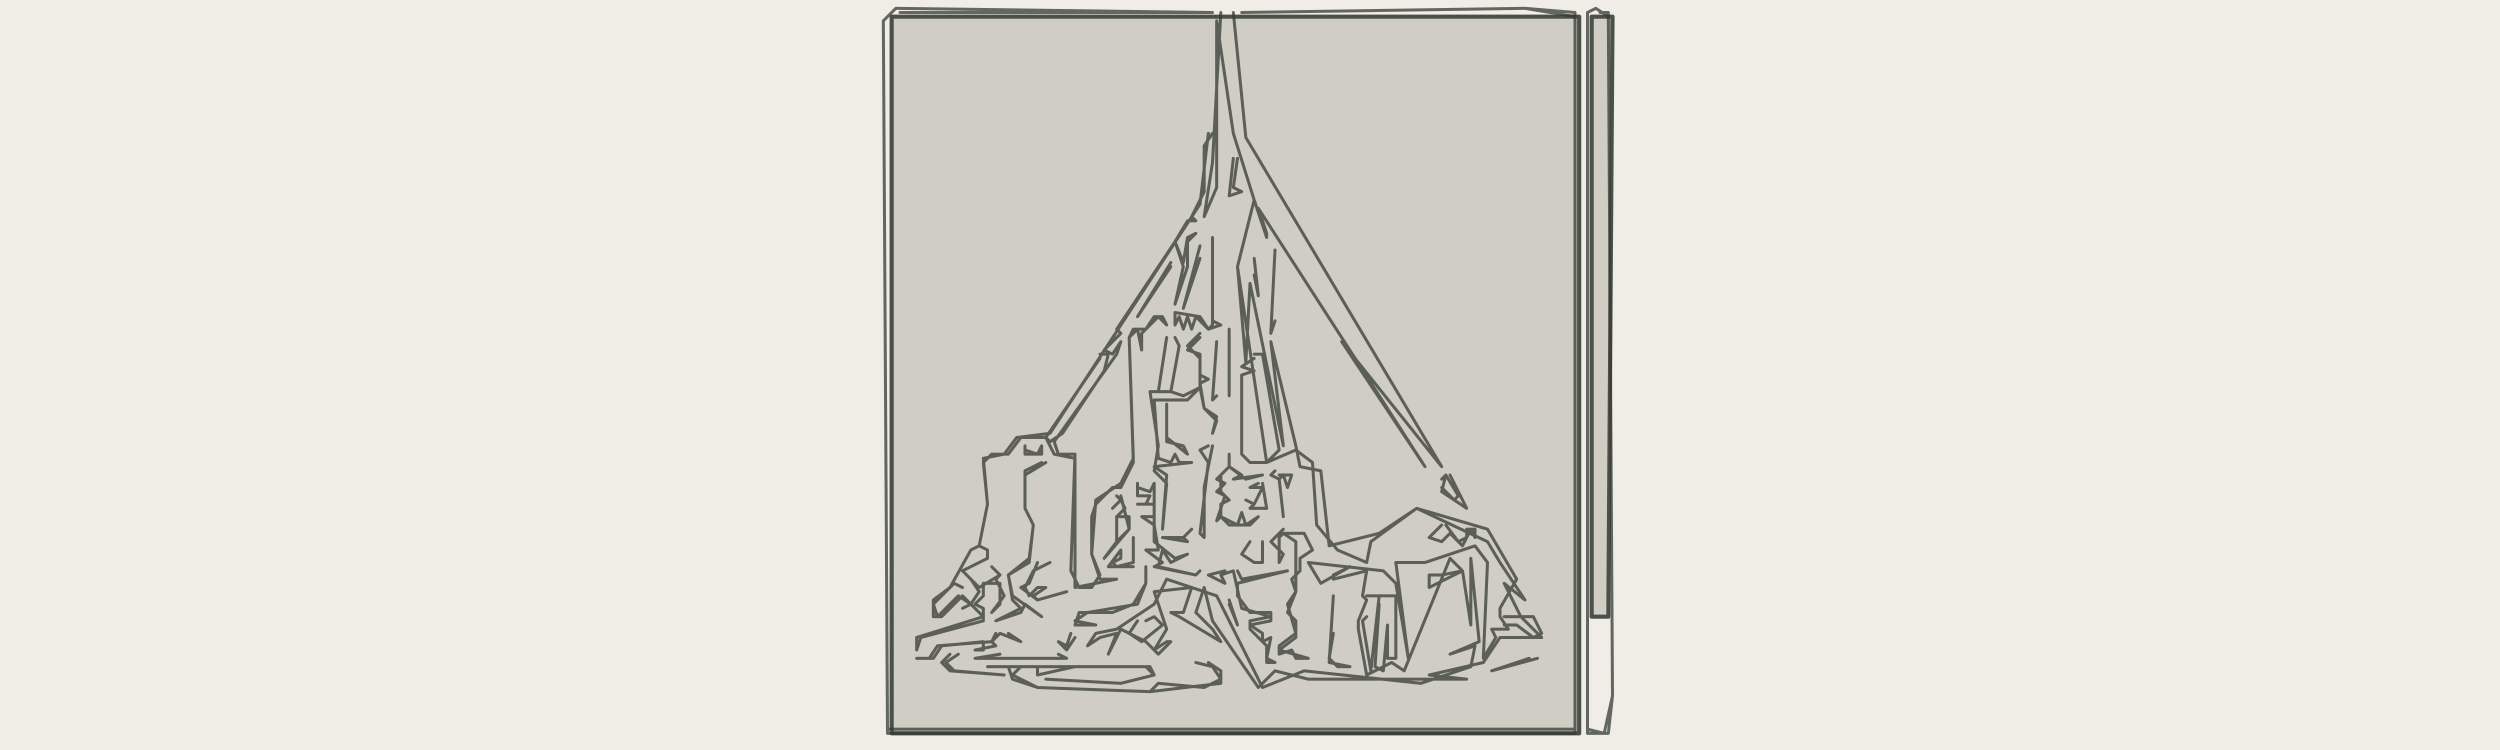
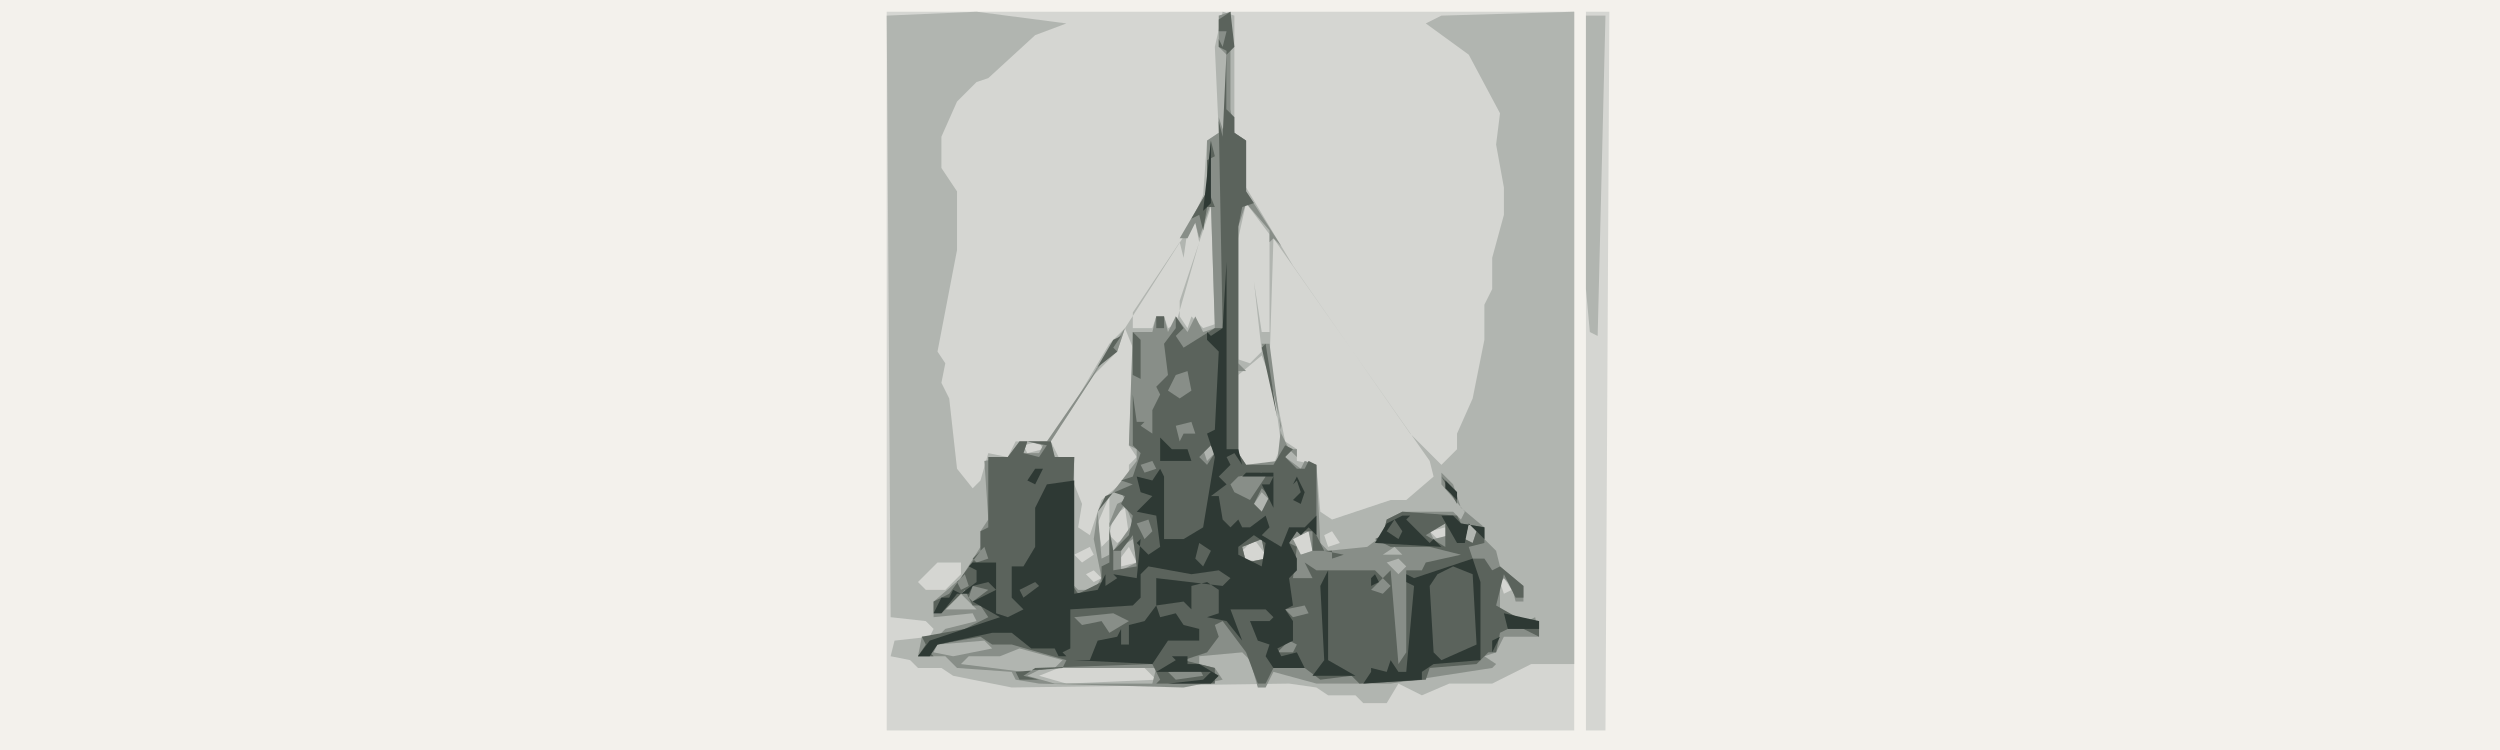
- <svg xmlns="http://www.w3.org/2000/svg" viewBox="0 0 1200 360" role="img" aria-label="SEA Game COM-E illustration">
-   <rect width="1200" height="360" fill="#f0ede6" />
-   <g>
-     <polygon points="428,8 428,352 758,352 758,8" fill="#777869" fill-opacity=".27" stroke="#4b5149" stroke-width="2" stroke-linejoin="round" />
-     <polygon points="764,8 764,296 772,296 774,8" fill="#777869" fill-opacity=".27" stroke="#4b5149" stroke-width="2" stroke-linejoin="round" />
-   </g>
-   <path d="M586,6 L582,78 L578,104 L584,90 L584,10 L592,64 L602,96 L594,128 L608,222 L622,216 L630,222 L632,252 L642,264 L656,270 L658,260 L658,260 L680,244 L714,254 L728,278 L720,292 L720,296 L724,302 L716,302 L718,306 L712,316 L714,270 L708,262 L684,270 L670,270 L676,316 L670,280 L664,274 L628,270 L634,280 L634,280 L648,272 L640,276 L640,278 L656,274 L654,286 L656,288 L652,298 L652,302 L656,324 L668,318 L674,322 L696,268 L702,274 L692,276 L686,276 L686,282 L702,274 L706,300 L706,268 L710,308 L696,314 L708,310 L706,320 L682,328 L626,322 L606,330 L584,286 L560,278 L554,290 L536,302 L526,304 L522,310 L528,306 L536,304 L532,314 L538,302 L550,308 L556,314 L562,308 L560,308 L554,312 L560,302 L554,284 L572,282 L568,294 L562,294 L566,296 L586,308 L582,302 L574,294 L578,282 L582,298 L604,330 L612,322 L628,326 L704,326 L686,324 L712,318 L720,306 L740,306 L730,296 L722,280 L732,288 L720,270 L714,260 L680,244 L662,256 L638,262 L634,226 L624,224 L622,214 L610,164 L616,214 L600,136 L598,174 L594,128 L602,96 L608,114 L608,112 L604,100 L644,162 L684,224 L644,164 L692,224 L598,66 L592,6 M430,4 L424,10 L426,352 L756,352 L756,6 L732,4 L596,6 L732,4 L756,8 L756,350 L426,350 L424,10 L430,4 L582,6 L432,6 M580,64 L576,98 L504,208 L488,210 L482,218 L472,220 L474,242 L470,262 L466,264 L456,282 L448,288 L448,296 L452,296 L462,286 L466,290 L462,292 L466,290 L472,296 L440,306 L440,312 L442,306 L472,298 L472,292 L468,290 L472,286 L472,280 L480,280 L480,290 L476,294 L482,286 L478,278 L480,276 L476,272 L480,276 L470,282 L462,274 L474,268 L474,264 L470,262 L474,242 L472,222 L476,218 L484,218 L490,210 L502,210 L506,218 L516,220 L516,282 L536,278 L528,278 L524,266 L524,248 L526,242 L534,234 L538,234 L544,222 L542,162 L546,158 L548,168 L548,160 L556,152 L560,156 L558,152 L554,152 L550,158 L544,158 L542,162 L544,220 L538,232 L526,240 L524,266 L528,276 L524,282 L518,282 L514,274 L516,218 L508,218 L506,212 L536,170 L538,164 L534,170 L530,168 L538,160 L536,158 L564,116 L568,128 L564,146 L570,128 L570,116 L574,112 L570,114 L568,126 L564,116 L570,106 L574,106 L572,104 L578,92 L578,70 L582,64 M766,4 L762,6 L762,352 L772,352 L774,334 L772,6 L768,6 M766,4 L772,8 L774,334 L770,352 L762,350 L762,8 M574,318 L582,320 L586,326 L578,330 L556,328 L552,332 L498,330 L486,324 L490,320 L498,320 L498,324 L516,320 L550,320 L554,324 L538,328 L502,326 L538,328 L554,324 L552,320 L474,320 L484,320 L486,326 L498,330 L552,332 L586,328 L586,322 L580,318 M576,160 L570,166 L576,172 L576,186 L568,190 L562,188 L566,166 L564,162 L566,166 L562,188 L556,188 L560,162 L556,188 L552,188 L556,214 L554,226 L560,232 L558,254 L560,228 L554,224 L572,222 L566,222 L564,218 L562,222 L556,220 L554,192 L570,192 L576,186 L578,196 L584,202 L582,208 L584,200 L578,196 L576,184 L580,182 L576,180 L576,170 L570,168 L576,162 M588,274 L580,276 L588,280 L586,276 L592,274 L596,292 L610,296 L600,298 L600,302 L608,310 L608,318 L612,318 L608,316 L610,306 L606,308 L606,304 L600,300 L610,298 L610,294 L600,294 L594,286 L594,280 L618,274 L596,278 L594,274 M616,254 L610,260 L616,266 L614,270 L614,258 L616,256 L622,260 L622,284 L618,290 L622,304 L614,310 L614,314 L620,312 L622,316 L628,316 L614,312 L622,306 L622,298 L618,294 L622,284 L620,278 L624,274 L624,268 L630,264 L626,256 L616,256 M546,232 L546,238 L552,238 L550,242 L546,242 L554,242 L554,248 L548,248 L554,252 L556,264 L550,264 L558,270 L554,272 L574,276 L576,274 L574,276 L556,272 L558,264 L562,270 L570,266 L564,268 L554,260 L554,232 L552,236 L546,234 M500,222 L492,226 L492,244 L496,252 L494,268 L484,276 L486,288 L490,292 L478,298 L490,294 L492,290 L500,296 L486,286 L484,276 L494,270 L496,252 L492,244 L492,228 L502,222 M590,218 L590,224 L584,230 L588,232 L584,236 L588,238 L584,250 L586,248 L590,252 L600,252 L604,248 L598,252 L596,246 L594,252 L586,248 L586,242 L590,240 L586,236 L586,228 L590,224 L596,228 L592,230 L606,228 L598,230 L590,224 M602,170 L606,170 L614,216 L608,222 L600,222 L596,218 L596,180 L602,178 L596,176 L602,172 M478,304 L476,308 L450,310 L446,316 L440,316 L448,316 L452,310 L472,308 L472,312 L468,312 L478,310 L476,308 L480,304 L490,308 L484,304 M582,114 L582,156 L580,158 L576,152 L564,150 L564,156 L566,152 L568,158 L570,152 L572,158 L574,152 L580,158 L586,156 L582,154 M550,272 L550,280 L544,290 L534,294 L518,294 L516,300 L526,300 L516,298 L522,294 L546,290 L550,280 M662,286 L670,286 L670,316 L666,316 L666,300 L664,322 L660,320 L662,290 M528,170 L532,170 L530,178 L510,208 L504,212 L502,210 L528,172 M498,270 L494,280 L490,282 L498,288 L512,284 L498,288 L496,286 L502,282 L498,282 L494,286 L492,282 L496,274 L504,270 L500,272 M580,214 L576,216 L580,222 L576,256 L578,258 L578,234 L582,214 M536,238 L538,240 L534,244 L538,240 L540,244 L536,248 L536,260 L530,268 L542,254 L538,238 M456,314 L452,318 L456,322 L482,324 L458,322 L454,318 L460,314 M656,286 L662,286 L658,322 L654,298 L656,296 M692,252 L686,258 L692,260 L696,256 L702,262 L706,254 L708,258 L708,254 L704,254 L704,258 L700,260 L694,252 M612,226 L610,228 L614,230 L616,248 L614,230 L616,228 L618,234 L620,228 L614,228 M640,286 L638,318 L648,320 L642,320 L638,316 L640,304 M466,278 L470,284 L466,290 L460,286 L450,296 L448,290 L458,280 L462,282 M480,314 L468,316 L512,316 L508,314 M562,126 L546,152 L562,128 M576,118 L568,148 L576,124 M604,232 L600,234 L606,234 L602,242 L598,240 L602,242 L600,244 L608,244 L606,232 M544,258 L544,270 L536,272 L534,270 L538,268 L538,264 L532,272 L544,272 M722,296 L736,296 L740,304 L736,306 L728,300 L722,300 M612,120 L610,160 L612,154 M560,194 L560,212 L568,214 L570,218 L560,210 M592,76 L590,94 L596,92 L592,90 L594,76 M694,228 L692,236 L704,244 L696,228 M734,316 L716,322 L738,316 M550,298 L554,296 L558,300 L548,308 L542,304 L546,298 M572,254 L568,258 L558,258 L570,260 L568,258 M590,158 L590,190 M584,164 L582,192 L584,190 M600,260 L596,266 L602,270 L606,270 L606,260 M536,248 L542,248 L542,254 L536,260 L536,254 M602,124 L604,142 L602,132 M590,288 L594,300 L590,290 M492,214 L492,218 L500,218 L500,214 L498,218 L492,216 M692,230 L694,228 L700,238 L698,240 L692,234 M514,304 L512,310 L508,308 L512,312 L516,306" fill="none" stroke="#343b35" stroke-opacity=".75" stroke-width="1.45" stroke-linecap="round" stroke-linejoin="round" />
+ <svg xmlns="http://www.w3.org/2000/svg" viewBox="0 0 640 192" role="img" aria-label="COM-E detailed vector artwork">
+   <rect width="640" height="192" fill="#f3f1ec" />
+   <path fill="#d5d6d2" fill-rule="evenodd" d="M406,3 406,187 411,187 412,3ZM227,3 227,187 403,187 403,3Z" />
+   <path fill="#b1b5b0" fill-rule="evenodd" d="M406,4 406,74 407,85 409,86 411,4ZM227,4 228,158 237,159 239,161 238,163 229,164 228,168 233,169 235,171 241,171 244,173 259,176 330,175 337,176 340,178 347,178 349,180 355,180 358,175 364,178 371,175 382,175 392,170 403,170 403,3 369,4 365,6 376,14 384,29 383,37 385,48 385,55 382,66 382,74 380,78 380,87 377,102 373,111 373,115 369,119 361,111 331,68 319,48 319,36 316,34 316,4 313,3 311,12 312,34 309,36 308,50 304,59 288,84 284,88 271,110 268,113 260,113 258,117 253,116 251,123 249,125 245,120 243,102 241,98 242,93 240,90 245,64 245,49 241,43 241,35 245,26 250,21 253,20 265,9 273,6 250,3ZM266,173 271,171 293,171 296,174 273,175ZM384,149 385,148 387,151 385,152ZM278,147 280,146 282,148 280,149ZM246,144 246,147 242,151 237,151 235,149 240,144ZM289,140 291,144 287,145 286,144ZM279,140 280,142 277,144 275,142ZM321,138 324,142 323,144 318,143 318,141ZM339,137 341,136 343,139 340,140ZM335,136 336,141 333,142 331,138ZM366,136 370,135 371,137 368,138ZM288,130 289,137 286,139 284,137 285,132ZM284,127 284,138 282,140 281,134ZM262,114 266,113 267,115 263,116ZM323,91 326,99 328,114 326,119 319,119 317,116 317,96ZM288,84 290,89 289,114 291,117 289,119 289,122 282,128 279,137 276,135 277,129 275,124 275,117 271,117 269,113 280,96 286,90ZM326,61 366,118 367,122 360,128 356,128 341,133 338,131 337,119 332,118 332,115 329,113 325,93ZM306,57 307,62 301,83 299,84 298,81 296,81 295,84 290,84 290,80 302,62 303,66 304,59ZM310,53 311,83 308,84 305,81 304,84 302,81 302,77ZM319,52 325,60 325,85 323,85 321,72 323,90 320,93 317,92 317,61Z" />
+   <path fill="#888e88" fill-rule="evenodd" d="M315,3 312,4 312,12 314,14 314,32 313,33 312,30 312,34 309,36 309,49 302,61 304,61 306,57 307,61 310,52 311,84 308,85 306,81 304,85 301,81 299,85 298,81 296,81 295,85 290,85 289,114 291,115 291,118 281,131 280,138 282,148 280,151 276,151 274,149 275,117 270,117 269,113 282,93 286,90 288,84 268,113 261,113 258,117 252,118 253,133 251,136 251,140 246,148 239,154 239,158 249,157 250,159 242,161 240,163 236,163 235,168 242,168 245,171 259,172 260,174 266,175 303,176 313,174 311,171 307,170 307,168 318,167 320,169 322,176 324,176 326,172 337,175 356,175 382,171 383,170 380,168 383,167 385,163 394,163 393,158 391,159 384,156 384,149 385,148 387,150 388,154 390,154 390,150 384,145 383,141 380,138 380,135 374,130 372,124 369,121 369,124 375,131 374,133 372,131 359,131 355,133 354,137 350,140 340,141 338,139 337,119 334,118 333,120 329,117 330,115 332,117 332,115 330,115 328,111 325,88 323,88 328,109 327,118 319,119 317,116 317,95 319,95 322,92 319,95 317,93 317,58 319,52 325,59 325,66 325,62 326,61 328,63 319,49 319,36 316,34 315,28ZM296,171 295,175 270,175 263,173 267,171ZM272,169 270,171 262,172 246,170 248,168 256,168 261,166ZM239,167 240,165 252,164 254,166 244,168ZM242,156 246,152 250,156ZM355,144 358,143 360,145 358,147ZM354,142 357,140 359,142ZM318,140 323,138 324,143 319,144ZM290,138 291,144 287,146 287,140ZM335,136 336,141 333,142 331,138ZM376,134 378,136 377,139 375,138ZM370,134 371,137 367,138 366,136ZM288,129 290,134 285,141 284,135ZM323,126 325,128 323,131 321,129ZM287,126 288,128 286,129 284,134 284,142 282,143 281,131 285,126ZM308,115 310,114 311,116 309,118ZM262,116 263,113 267,114 266,116Z" />
+   <path fill="#5b635c" fill-rule="evenodd" d="M369,122 373,129 373,126ZM324,88 323,89 327,107ZM287,86 285,87 278,99 281,94 286,90 285,89ZM290,85 290,96 292,97 292,87ZM296,81 296,84 298,84 298,81ZM315,3 312,5 312,8 314,8 313,12 312,10 312,12 314,13 313,35 312,31 313,84 311,84 311,53 309,48 309,41 311,40 310,36 309,49 305,56 307,55 308,59 309,53 311,53 311,84 303,89 301,86 303,84 301,81 301,84 298,88 299,96 296,99 297,101 295,105 295,111 292,109 293,108 291,108 290,101 290,114 292,116 290,122 287,123 290,124 283,127 281,131 281,143 281,131 285,126 288,127 285,133 287,129 290,132 289,137 285,141 284,136 284,144 282,145 282,149 276,152 274,149 275,117 270,117 269,113 277,101 269,113 261,113 258,117 253,117 253,135 251,136 251,141 243,152 239,154 239,157 241,157 247,151 249,155 251,155 253,158 247,161 236,163 237,165 235,168 239,168 238,167 240,165 251,163 254,165 259,165 273,169 272,171 260,172 261,174 266,174 262,173 265,171 295,170 297,174 296,175 311,175 311,171 303,169 309,167 312,163 311,160 313,159 319,167 322,175 324,175 326,171 334,171 338,174 346,173 348,175 365,174 366,171 378,170 381,167 383,167 384,162 388,160 394,163 394,159 390,159 383,155 385,147 388,153 390,153 390,150 384,145 382,146 380,143 377,143 376,140 380,139 380,135 374,134 373,132 359,131 355,133 354,137 352,138 356,140 366,140 374,142 365,144 364,146 360,146 360,167 358,170 356,146 354,148 352,146 337,146 334,144 336,148 331,148 332,140 330,139 332,136 336,136 336,141 341,141 341,143 344,142 339,141 337,137 337,119 335,118 334,120 332,120 329,117 331,115 329,114 326,119 319,119 317,116 317,58 318,53 321,52 319,49 319,36 316,34 316,30 314,28 314,14 316,12ZM299,172 307,171 308,173 301,174ZM327,167 330,164 332,165 331,167ZM275,158 285,157 289,159 284,162 282,159 277,160ZM329,156 334,155 335,157 331,158ZM248,153 249,150 253,151 249,154ZM351,151 354,148 356,150 354,152ZM247,147 248,150 246,151 245,149ZM252,140 253,143 250,144 249,143ZM318,140 323,138 324,143 319,144ZM290,137 291,145 285,146 285,141 287,141ZM376,134 378,136 377,139 375,138ZM370,134 370,140 365,137ZM291,134 294,133 295,136 293,138ZM323,125 325,127 323,131 321,129ZM323,121 324,122 320,128 316,126 315,124 317,122ZM292,119 295,118 296,120 293,121ZM310,114 311,116 309,119 307,117ZM262,116 263,113 268,114 266,117ZM301,109 305,108 306,111 303,111 302,113ZM304,95 305,100 302,102 299,100 301,96Z" />
+   <path fill="#2e3934" fill-rule="evenodd" d="M296,172 310,172 308,174 299,175 310,175 312,173 307,170 304,170 304,168 300,168 301,169ZM384,163 382,164 382,167ZM385,157 386,161 394,161 394,159ZM340,146 338,150 339,169 336,173 347,173 340,169ZM377,143 362,148 360,147 360,149 362,150 360,172 358,172 356,169 355,172 351,171 351,150 353,149 352,147 351,148 351,172 349,175 364,174 364,172 367,170 379,169 379,149ZM372,145 377,147 378,165 369,169 367,167 366,150 368,147ZM352,139 369,140 367,138 366,139 360,133 361,132 369,132 373,139 375,139 376,134 380,138 380,135 374,134 372,132 359,132 355,134ZM357,133 359,136 358,138 355,136ZM370,123 370,125 373,128 373,126ZM332,122 331,124 332,123 333,126 331,128 333,129 334,126ZM319,121 318,122 326,122 325,124 323,124 326,130 326,121ZM267,120 265,120 263,123 265,124ZM297,102 297,118 305,118 304,115 300,115 297,112ZM310,36 308,54 310,52ZM314,4 314,67 313,84 310,86 309,85 309,87 312,90 311,110 309,111 311,117 308,135 303,138 298,138 298,122 297,120 295,123 291,122 292,126 295,127 291,131 296,132 297,140 294,142 291,139 292,138 291,148 285,147 286,148 283,150 283,147 281,151 275,152 275,123 268,124 265,130 265,140 262,145 259,145 259,153 262,156 258,158 255,157 255,135 255,144 249,144 248,145 250,146 250,149 246,152 244,151 243,153 241,153 239,157 241,157 245,152 248,152 249,150 253,149 255,151 249,154 256,158 238,164 235,168 238,168 240,165 254,162 259,162 264,166 270,166 271,168 273,168 272,167 274,166 274,156 290,155 292,153 292,147 294,145 305,147 312,146 315,148 313,150 296,148 296,155 293,159 289,160 289,165 287,165 287,161 286,163 281,164 279,169 275,169 295,170 299,164 307,164 307,161 303,160 301,157 297,158 296,155 303,154 305,156 305,150 309,149 312,151 312,157 309,158 314,159 318,164 315,156 324,156 326,158 325,159 320,159 322,164 325,165 324,168 326,171 334,171 332,167 328,168 327,166 331,164 331,159 329,156 331,155 330,148 332,146 332,143 330,139 332,136 333,137 335,135 337,137 337,140 337,132 334,135 330,135 328,140 323,137 325,135 324,132 320,135 318,135 317,133 315,135 313,133 312,127 310,127 314,124 312,122 315,119 314,117 316,116 318,119 317,115 314,115ZM265,149 266,150 262,153 261,151ZM307,139 310,141 308,145 306,143ZM321,137 324,139 323,145 317,142 317,140Z" />
</svg>
